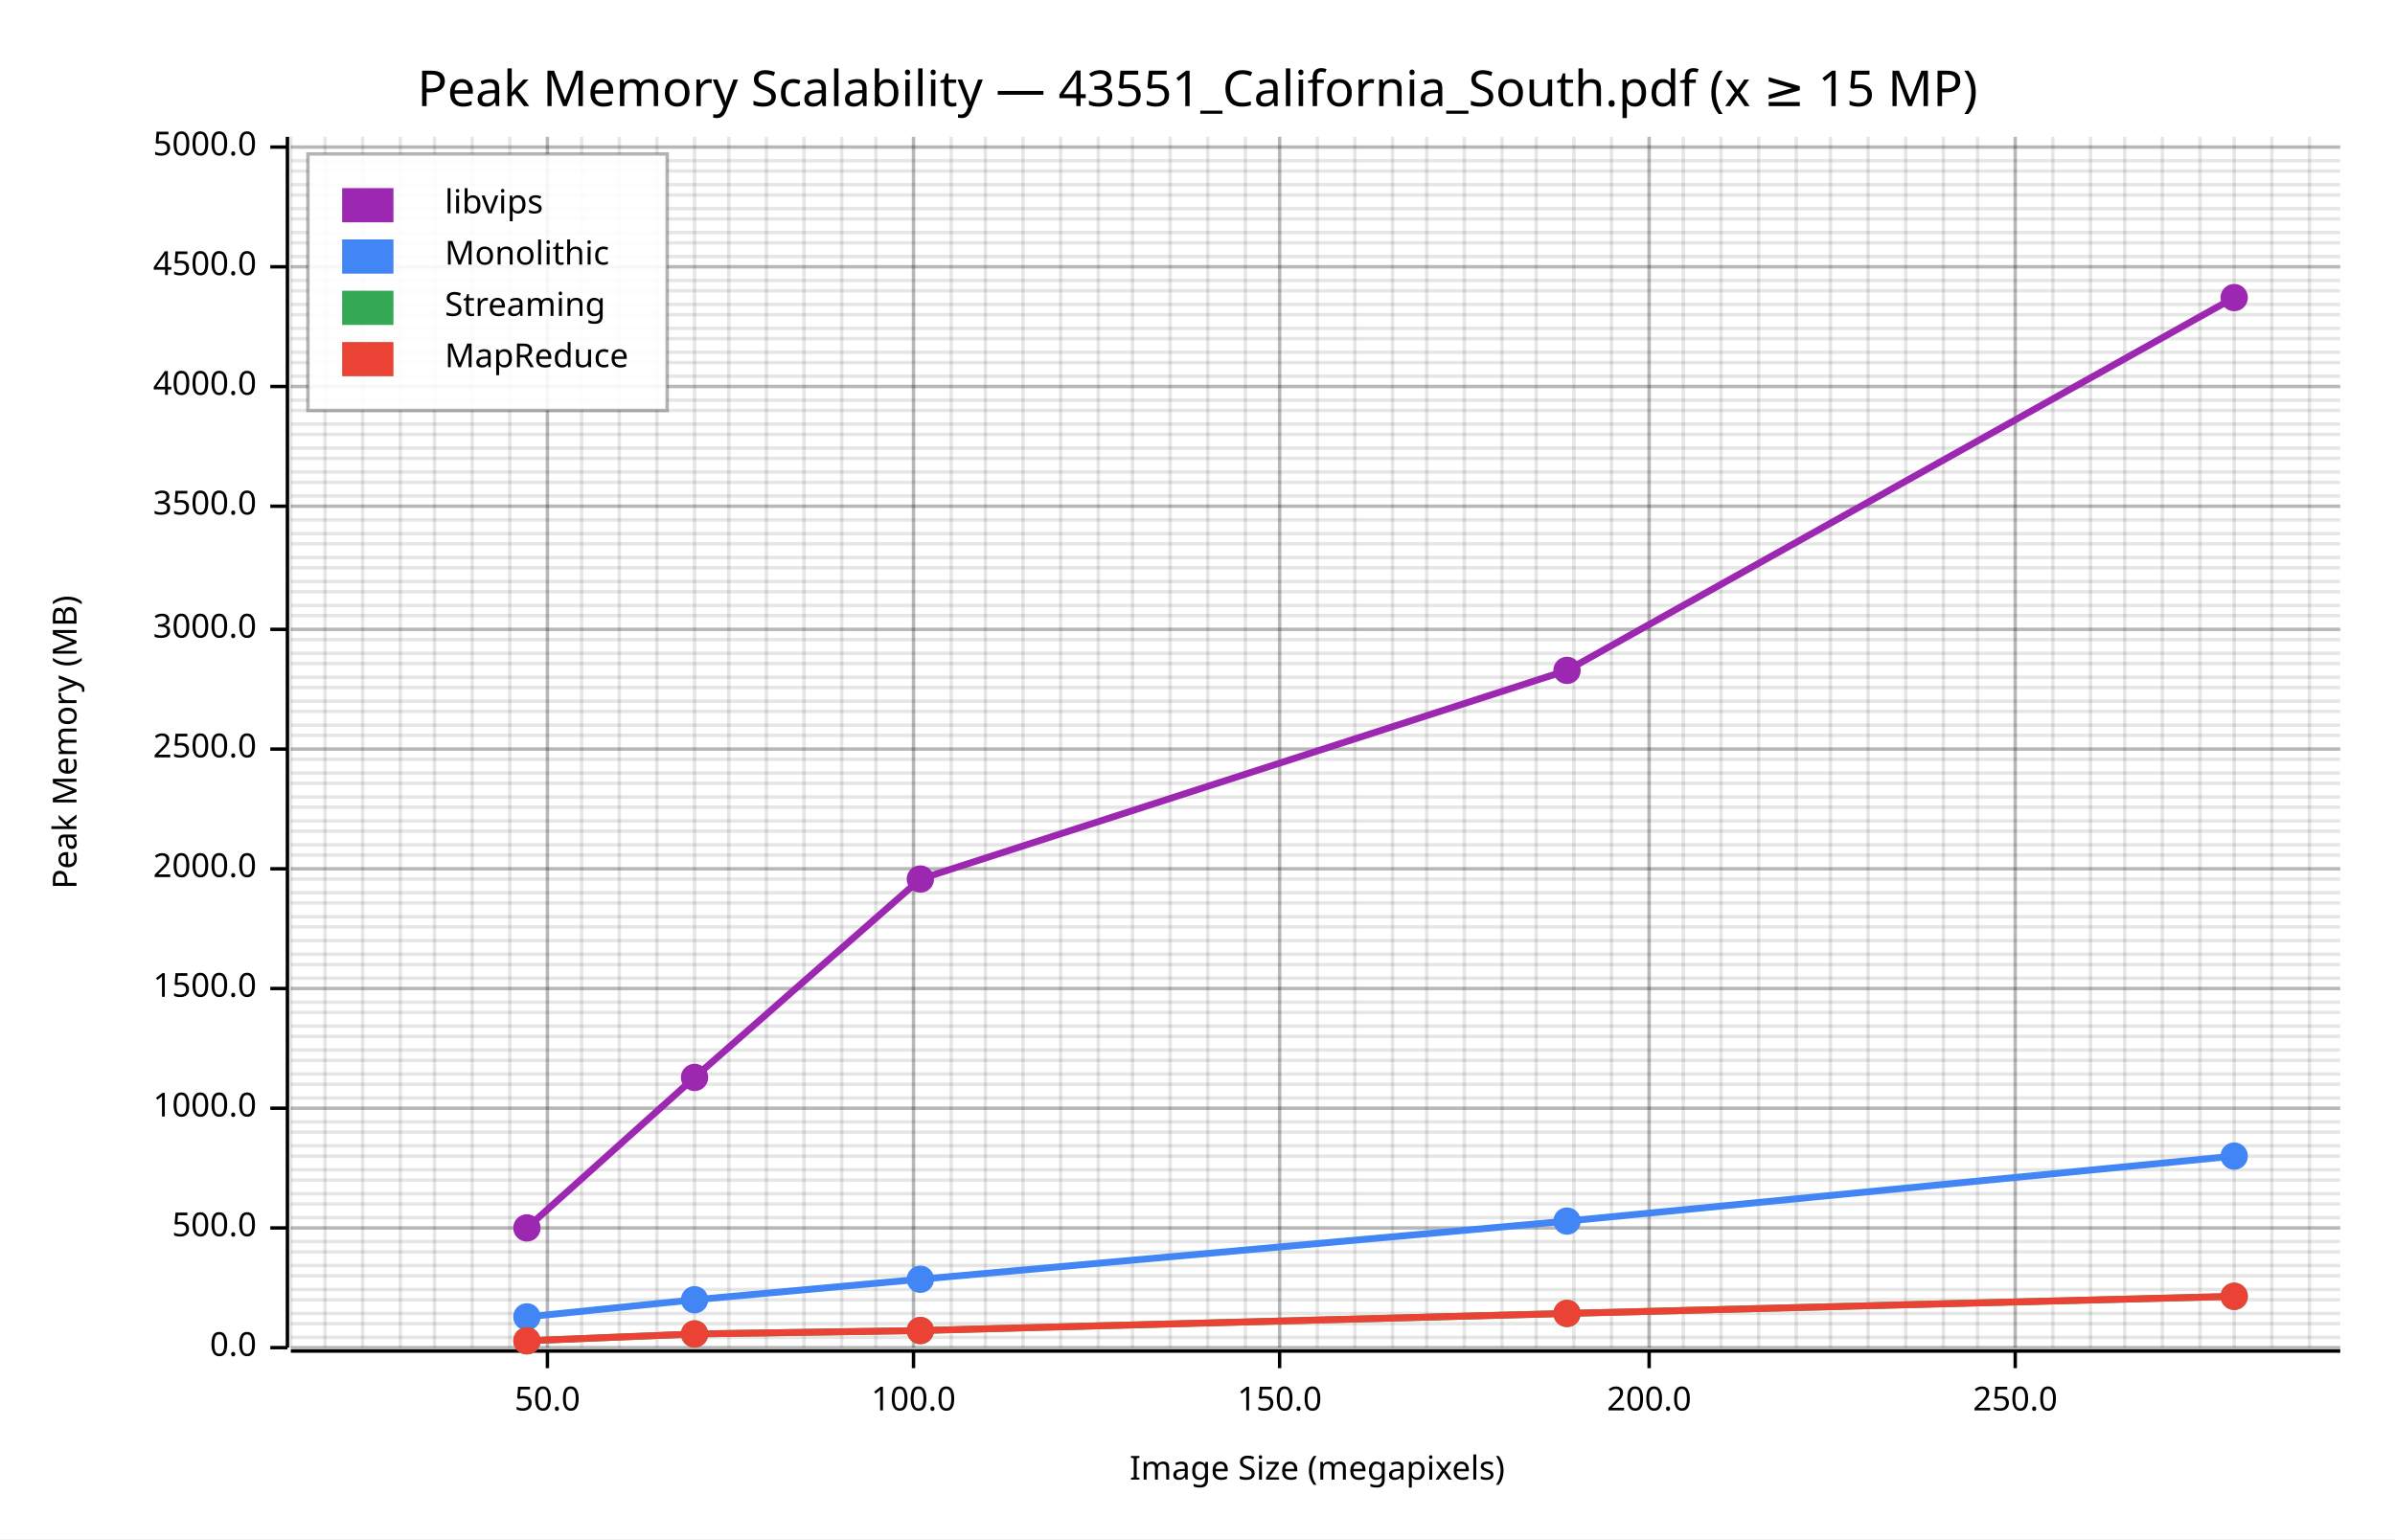
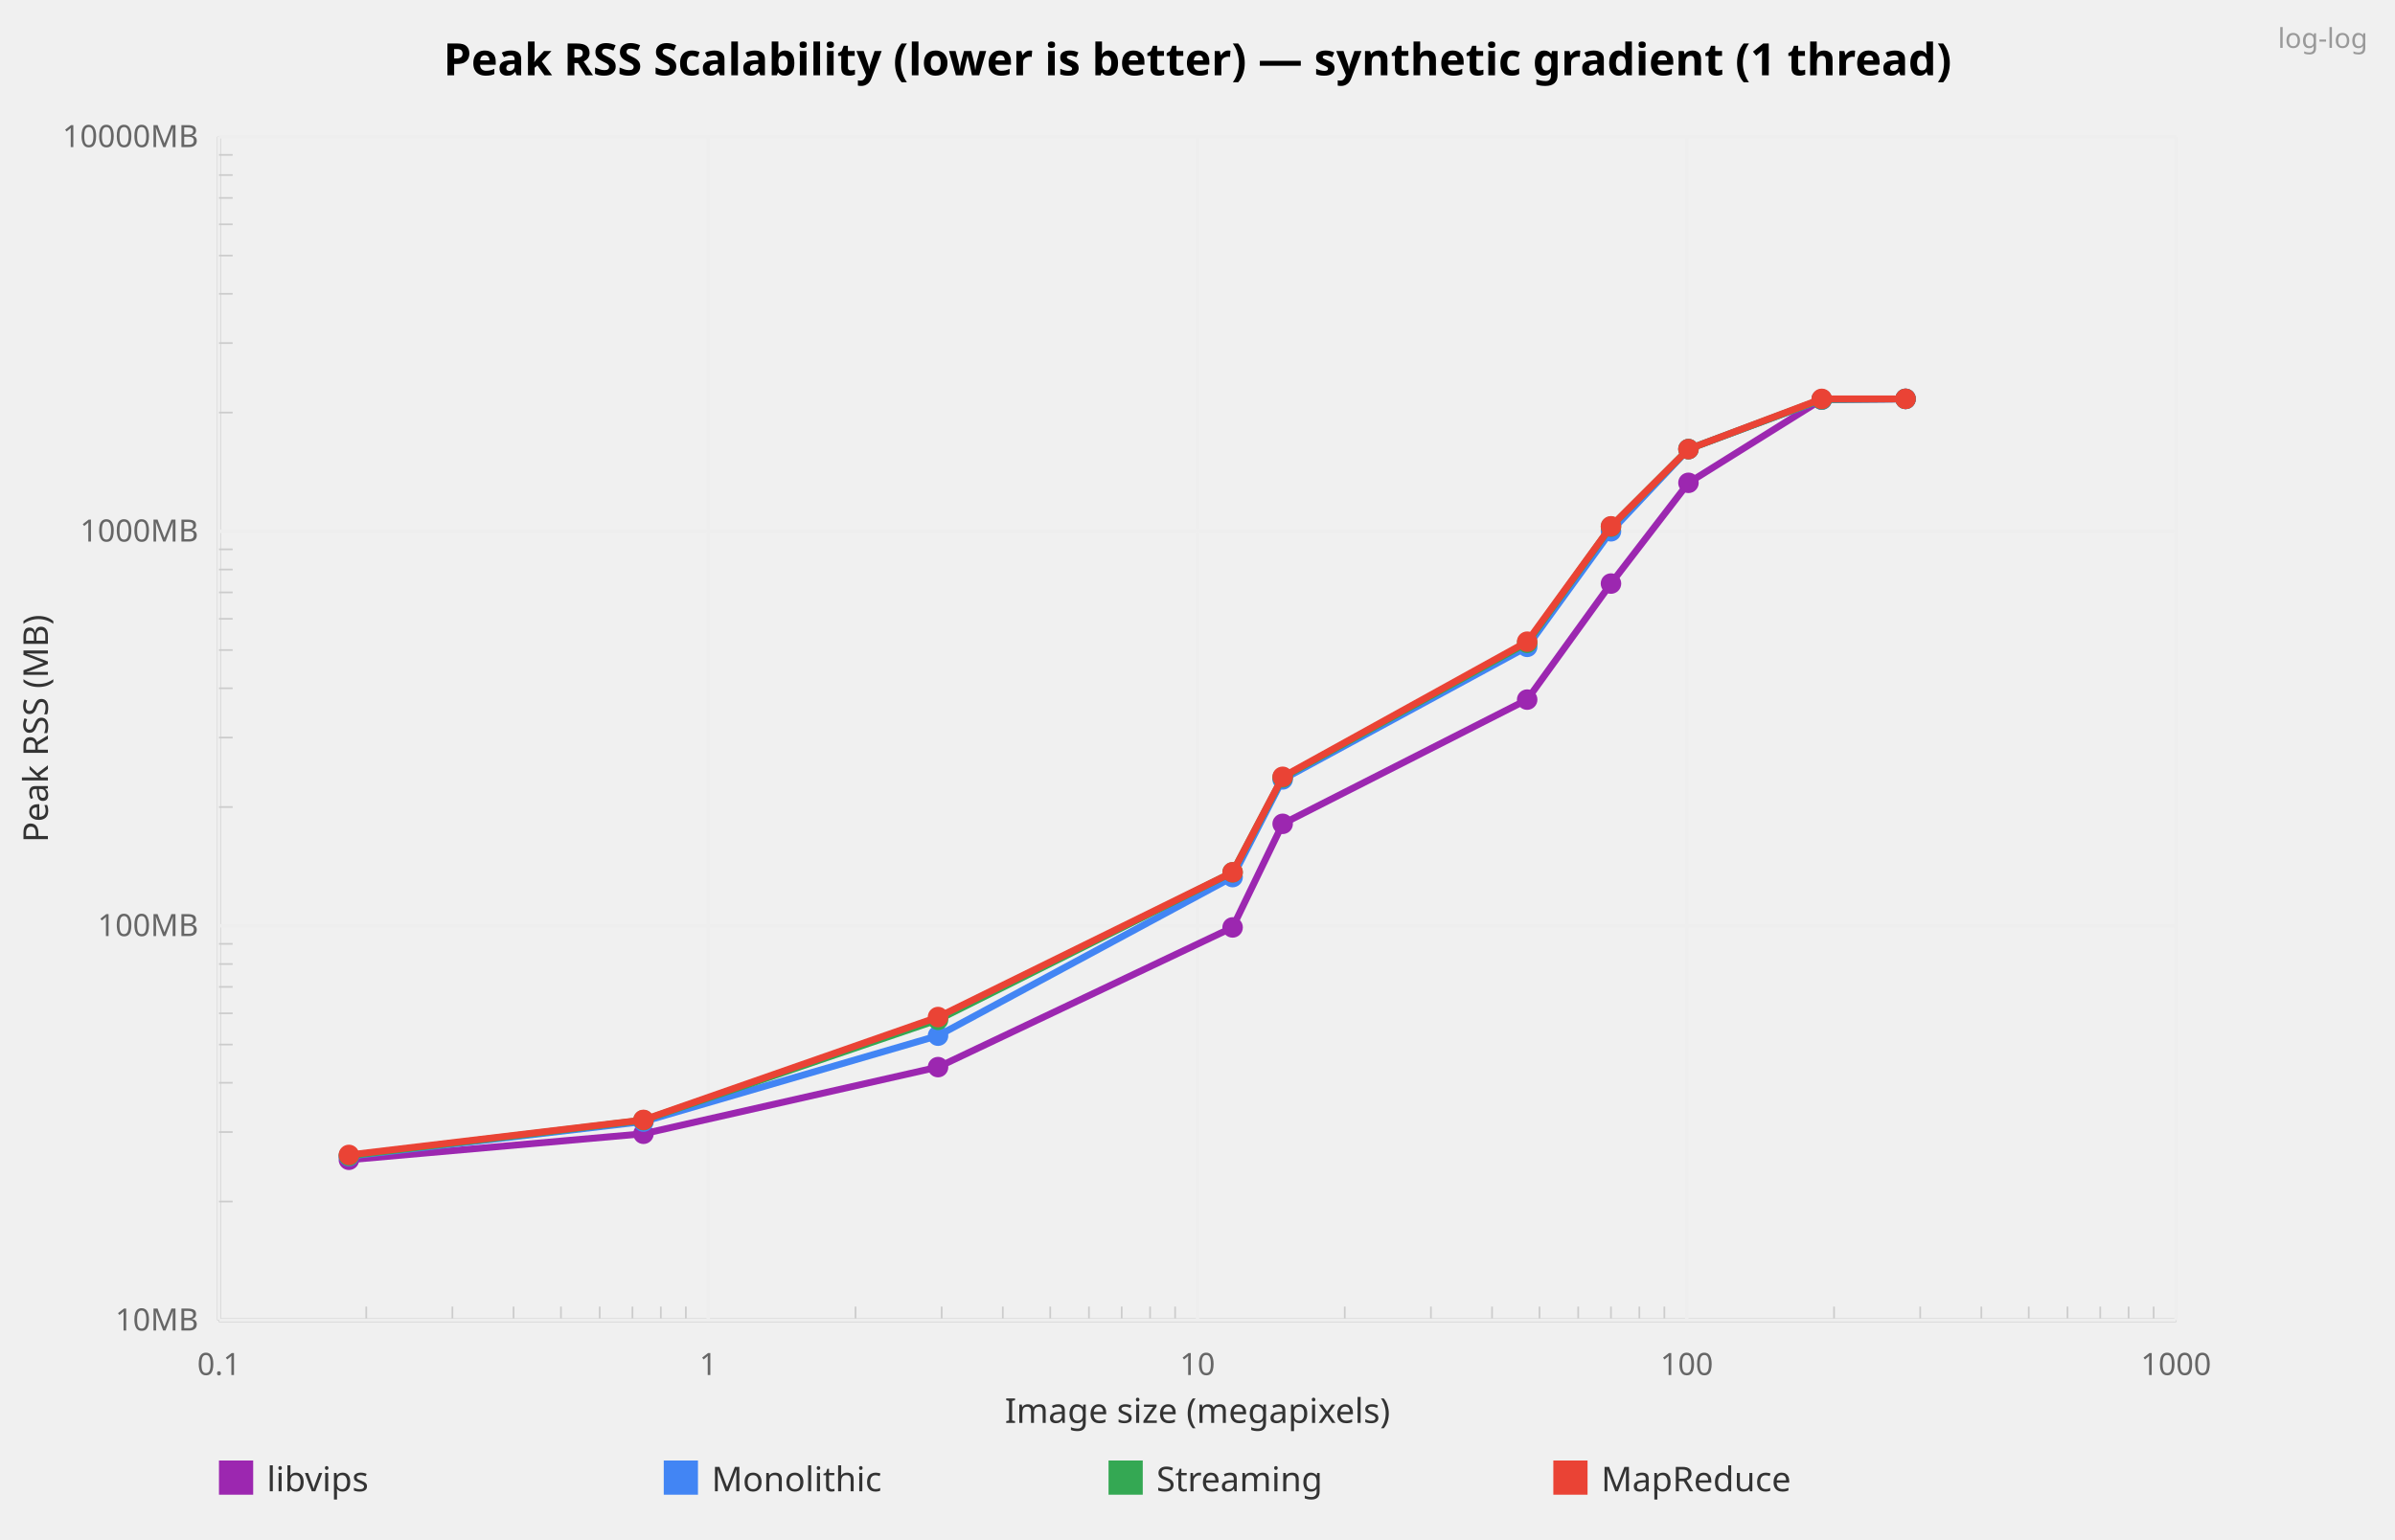
- <svg xmlns="http://www.w3.org/2000/svg" width="700" height="450" viewBox="0 0 700 450">
-   <rect x="0" y="0" width="700" height="450" opacity="1" fill="#FFFFFF" stroke="none" />
-   <text x="350" y="20" dy="0.76em" text-anchor="middle" font-family="sans-serif" font-size="14.516" opacity="1" fill="#000000">
- Peak Memory Scalability — 43551_California_South.pdf  (x ≥ 15 MP)
- </text>
-   <line opacity="0.1" stroke="#000000" stroke-width="1" x1="85" y1="394" x2="85" y2="40" />
-   <line opacity="0.1" stroke="#000000" stroke-width="1" x1="95" y1="394" x2="95" y2="40" />
-   <line opacity="0.1" stroke="#000000" stroke-width="1" x1="106" y1="394" x2="106" y2="40" />
-   <line opacity="0.1" stroke="#000000" stroke-width="1" x1="117" y1="394" x2="117" y2="40" />
-   <line opacity="0.1" stroke="#000000" stroke-width="1" x1="127" y1="394" x2="127" y2="40" />
-   <line opacity="0.1" stroke="#000000" stroke-width="1" x1="138" y1="394" x2="138" y2="40" />
-   <line opacity="0.1" stroke="#000000" stroke-width="1" x1="149" y1="394" x2="149" y2="40" />
-   <line opacity="0.1" stroke="#000000" stroke-width="1" x1="160" y1="394" x2="160" y2="40" />
-   <line opacity="0.1" stroke="#000000" stroke-width="1" x1="170" y1="394" x2="170" y2="40" />
-   <line opacity="0.1" stroke="#000000" stroke-width="1" x1="181" y1="394" x2="181" y2="40" />
-   <line opacity="0.1" stroke="#000000" stroke-width="1" x1="192" y1="394" x2="192" y2="40" />
-   <line opacity="0.1" stroke="#000000" stroke-width="1" x1="203" y1="394" x2="203" y2="40" />
-   <line opacity="0.1" stroke="#000000" stroke-width="1" x1="213" y1="394" x2="213" y2="40" />
-   <line opacity="0.1" stroke="#000000" stroke-width="1" x1="224" y1="394" x2="224" y2="40" />
-   <line opacity="0.1" stroke="#000000" stroke-width="1" x1="235" y1="394" x2="235" y2="40" />
-   <line opacity="0.1" stroke="#000000" stroke-width="1" x1="246" y1="394" x2="246" y2="40" />
-   <line opacity="0.1" stroke="#000000" stroke-width="1" x1="256" y1="394" x2="256" y2="40" />
-   <line opacity="0.1" stroke="#000000" stroke-width="1" x1="267" y1="394" x2="267" y2="40" />
-   <line opacity="0.1" stroke="#000000" stroke-width="1" x1="278" y1="394" x2="278" y2="40" />
-   <line opacity="0.1" stroke="#000000" stroke-width="1" x1="288" y1="394" x2="288" y2="40" />
-   <line opacity="0.1" stroke="#000000" stroke-width="1" x1="299" y1="394" x2="299" y2="40" />
-   <line opacity="0.1" stroke="#000000" stroke-width="1" x1="310" y1="394" x2="310" y2="40" />
-   <line opacity="0.1" stroke="#000000" stroke-width="1" x1="321" y1="394" x2="321" y2="40" />
-   <line opacity="0.1" stroke="#000000" stroke-width="1" x1="331" y1="394" x2="331" y2="40" />
-   <line opacity="0.1" stroke="#000000" stroke-width="1" x1="342" y1="394" x2="342" y2="40" />
-   <line opacity="0.1" stroke="#000000" stroke-width="1" x1="353" y1="394" x2="353" y2="40" />
-   <line opacity="0.1" stroke="#000000" stroke-width="1" x1="364" y1="394" x2="364" y2="40" />
-   <line opacity="0.1" stroke="#000000" stroke-width="1" x1="374" y1="394" x2="374" y2="40" />
-   <line opacity="0.1" stroke="#000000" stroke-width="1" x1="385" y1="394" x2="385" y2="40" />
-   <line opacity="0.1" stroke="#000000" stroke-width="1" x1="396" y1="394" x2="396" y2="40" />
-   <line opacity="0.1" stroke="#000000" stroke-width="1" x1="407" y1="394" x2="407" y2="40" />
-   <line opacity="0.1" stroke="#000000" stroke-width="1" x1="417" y1="394" x2="417" y2="40" />
-   <line opacity="0.1" stroke="#000000" stroke-width="1" x1="428" y1="394" x2="428" y2="40" />
-   <line opacity="0.1" stroke="#000000" stroke-width="1" x1="439" y1="394" x2="439" y2="40" />
-   <line opacity="0.1" stroke="#000000" stroke-width="1" x1="449" y1="394" x2="449" y2="40" />
-   <line opacity="0.1" stroke="#000000" stroke-width="1" x1="460" y1="394" x2="460" y2="40" />
-   <line opacity="0.1" stroke="#000000" stroke-width="1" x1="471" y1="394" x2="471" y2="40" />
-   <line opacity="0.1" stroke="#000000" stroke-width="1" x1="482" y1="394" x2="482" y2="40" />
-   <line opacity="0.1" stroke="#000000" stroke-width="1" x1="492" y1="394" x2="492" y2="40" />
-   <line opacity="0.1" stroke="#000000" stroke-width="1" x1="503" y1="394" x2="503" y2="40" />
-   <line opacity="0.1" stroke="#000000" stroke-width="1" x1="514" y1="394" x2="514" y2="40" />
-   <line opacity="0.1" stroke="#000000" stroke-width="1" x1="525" y1="394" x2="525" y2="40" />
-   <line opacity="0.1" stroke="#000000" stroke-width="1" x1="535" y1="394" x2="535" y2="40" />
-   <line opacity="0.1" stroke="#000000" stroke-width="1" x1="546" y1="394" x2="546" y2="40" />
-   <line opacity="0.1" stroke="#000000" stroke-width="1" x1="557" y1="394" x2="557" y2="40" />
-   <line opacity="0.1" stroke="#000000" stroke-width="1" x1="568" y1="394" x2="568" y2="40" />
-   <line opacity="0.1" stroke="#000000" stroke-width="1" x1="578" y1="394" x2="578" y2="40" />
-   <line opacity="0.1" stroke="#000000" stroke-width="1" x1="589" y1="394" x2="589" y2="40" />
-   <line opacity="0.1" stroke="#000000" stroke-width="1" x1="600" y1="394" x2="600" y2="40" />
-   <line opacity="0.1" stroke="#000000" stroke-width="1" x1="611" y1="394" x2="611" y2="40" />
-   <line opacity="0.1" stroke="#000000" stroke-width="1" x1="621" y1="394" x2="621" y2="40" />
-   <line opacity="0.1" stroke="#000000" stroke-width="1" x1="632" y1="394" x2="632" y2="40" />
-   <line opacity="0.1" stroke="#000000" stroke-width="1" x1="643" y1="394" x2="643" y2="40" />
-   <line opacity="0.1" stroke="#000000" stroke-width="1" x1="653" y1="394" x2="653" y2="40" />
-   <line opacity="0.1" stroke="#000000" stroke-width="1" x1="664" y1="394" x2="664" y2="40" />
-   <line opacity="0.1" stroke="#000000" stroke-width="1" x1="675" y1="394" x2="675" y2="40" />
-   <line opacity="0.1" stroke="#000000" stroke-width="1" x1="85" y1="394" x2="684" y2="394" />
-   <line opacity="0.1" stroke="#000000" stroke-width="1" x1="85" y1="391" x2="684" y2="391" />
-   <line opacity="0.1" stroke="#000000" stroke-width="1" x1="85" y1="387" x2="684" y2="387" />
-   <line opacity="0.1" stroke="#000000" stroke-width="1" x1="85" y1="384" x2="684" y2="384" />
-   <line opacity="0.1" stroke="#000000" stroke-width="1" x1="85" y1="380" x2="684" y2="380" />
-   <line opacity="0.1" stroke="#000000" stroke-width="1" x1="85" y1="377" x2="684" y2="377" />
-   <line opacity="0.1" stroke="#000000" stroke-width="1" x1="85" y1="373" x2="684" y2="373" />
-   <line opacity="0.1" stroke="#000000" stroke-width="1" x1="85" y1="370" x2="684" y2="370" />
-   <line opacity="0.1" stroke="#000000" stroke-width="1" x1="85" y1="366" x2="684" y2="366" />
-   <line opacity="0.1" stroke="#000000" stroke-width="1" x1="85" y1="363" x2="684" y2="363" />
-   <line opacity="0.1" stroke="#000000" stroke-width="1" x1="85" y1="359" x2="684" y2="359" />
-   <line opacity="0.1" stroke="#000000" stroke-width="1" x1="85" y1="356" x2="684" y2="356" />
-   <line opacity="0.1" stroke="#000000" stroke-width="1" x1="85" y1="352" x2="684" y2="352" />
-   <line opacity="0.1" stroke="#000000" stroke-width="1" x1="85" y1="349" x2="684" y2="349" />
-   <line opacity="0.1" stroke="#000000" stroke-width="1" x1="85" y1="345" x2="684" y2="345" />
-   <line opacity="0.1" stroke="#000000" stroke-width="1" x1="85" y1="342" x2="684" y2="342" />
-   <line opacity="0.1" stroke="#000000" stroke-width="1" x1="85" y1="338" x2="684" y2="338" />
-   <line opacity="0.1" stroke="#000000" stroke-width="1" x1="85" y1="335" x2="684" y2="335" />
-   <line opacity="0.1" stroke="#000000" stroke-width="1" x1="85" y1="331" x2="684" y2="331" />
-   <line opacity="0.1" stroke="#000000" stroke-width="1" x1="85" y1="328" x2="684" y2="328" />
-   <line opacity="0.1" stroke="#000000" stroke-width="1" x1="85" y1="324" x2="684" y2="324" />
-   <line opacity="0.1" stroke="#000000" stroke-width="1" x1="85" y1="321" x2="684" y2="321" />
-   <line opacity="0.1" stroke="#000000" stroke-width="1" x1="85" y1="317" x2="684" y2="317" />
-   <line opacity="0.1" stroke="#000000" stroke-width="1" x1="85" y1="314" x2="684" y2="314" />
-   <line opacity="0.1" stroke="#000000" stroke-width="1" x1="85" y1="310" x2="684" y2="310" />
-   <line opacity="0.1" stroke="#000000" stroke-width="1" x1="85" y1="307" x2="684" y2="307" />
-   <line opacity="0.1" stroke="#000000" stroke-width="1" x1="85" y1="303" x2="684" y2="303" />
-   <line opacity="0.1" stroke="#000000" stroke-width="1" x1="85" y1="300" x2="684" y2="300" />
-   <line opacity="0.1" stroke="#000000" stroke-width="1" x1="85" y1="296" x2="684" y2="296" />
-   <line opacity="0.1" stroke="#000000" stroke-width="1" x1="85" y1="293" x2="684" y2="293" />
-   <line opacity="0.1" stroke="#000000" stroke-width="1" x1="85" y1="289" x2="684" y2="289" />
-   <line opacity="0.1" stroke="#000000" stroke-width="1" x1="85" y1="286" x2="684" y2="286" />
-   <line opacity="0.1" stroke="#000000" stroke-width="1" x1="85" y1="282" x2="684" y2="282" />
-   <line opacity="0.1" stroke="#000000" stroke-width="1" x1="85" y1="279" x2="684" y2="279" />
-   <line opacity="0.1" stroke="#000000" stroke-width="1" x1="85" y1="275" x2="684" y2="275" />
-   <line opacity="0.1" stroke="#000000" stroke-width="1" x1="85" y1="271" x2="684" y2="271" />
-   <line opacity="0.1" stroke="#000000" stroke-width="1" x1="85" y1="268" x2="684" y2="268" />
-   <line opacity="0.1" stroke="#000000" stroke-width="1" x1="85" y1="264" x2="684" y2="264" />
-   <line opacity="0.1" stroke="#000000" stroke-width="1" x1="85" y1="261" x2="684" y2="261" />
-   <line opacity="0.1" stroke="#000000" stroke-width="1" x1="85" y1="257" x2="684" y2="257" />
-   <line opacity="0.1" stroke="#000000" stroke-width="1" x1="85" y1="254" x2="684" y2="254" />
-   <line opacity="0.1" stroke="#000000" stroke-width="1" x1="85" y1="250" x2="684" y2="250" />
-   <line opacity="0.1" stroke="#000000" stroke-width="1" x1="85" y1="247" x2="684" y2="247" />
-   <line opacity="0.1" stroke="#000000" stroke-width="1" x1="85" y1="243" x2="684" y2="243" />
-   <line opacity="0.1" stroke="#000000" stroke-width="1" x1="85" y1="240" x2="684" y2="240" />
-   <line opacity="0.1" stroke="#000000" stroke-width="1" x1="85" y1="236" x2="684" y2="236" />
-   <line opacity="0.1" stroke="#000000" stroke-width="1" x1="85" y1="233" x2="684" y2="233" />
-   <line opacity="0.1" stroke="#000000" stroke-width="1" x1="85" y1="229" x2="684" y2="229" />
-   <line opacity="0.1" stroke="#000000" stroke-width="1" x1="85" y1="226" x2="684" y2="226" />
-   <line opacity="0.1" stroke="#000000" stroke-width="1" x1="85" y1="222" x2="684" y2="222" />
-   <line opacity="0.1" stroke="#000000" stroke-width="1" x1="85" y1="219" x2="684" y2="219" />
-   <line opacity="0.1" stroke="#000000" stroke-width="1" x1="85" y1="215" x2="684" y2="215" />
-   <line opacity="0.1" stroke="#000000" stroke-width="1" x1="85" y1="212" x2="684" y2="212" />
-   <line opacity="0.1" stroke="#000000" stroke-width="1" x1="85" y1="208" x2="684" y2="208" />
-   <line opacity="0.1" stroke="#000000" stroke-width="1" x1="85" y1="205" x2="684" y2="205" />
-   <line opacity="0.1" stroke="#000000" stroke-width="1" x1="85" y1="201" x2="684" y2="201" />
-   <line opacity="0.1" stroke="#000000" stroke-width="1" x1="85" y1="198" x2="684" y2="198" />
-   <line opacity="0.1" stroke="#000000" stroke-width="1" x1="85" y1="194" x2="684" y2="194" />
-   <line opacity="0.1" stroke="#000000" stroke-width="1" x1="85" y1="191" x2="684" y2="191" />
-   <line opacity="0.1" stroke="#000000" stroke-width="1" x1="85" y1="187" x2="684" y2="187" />
-   <line opacity="0.1" stroke="#000000" stroke-width="1" x1="85" y1="184" x2="684" y2="184" />
-   <line opacity="0.1" stroke="#000000" stroke-width="1" x1="85" y1="180" x2="684" y2="180" />
-   <line opacity="0.1" stroke="#000000" stroke-width="1" x1="85" y1="177" x2="684" y2="177" />
-   <line opacity="0.1" stroke="#000000" stroke-width="1" x1="85" y1="173" x2="684" y2="173" />
-   <line opacity="0.1" stroke="#000000" stroke-width="1" x1="85" y1="170" x2="684" y2="170" />
-   <line opacity="0.1" stroke="#000000" stroke-width="1" x1="85" y1="166" x2="684" y2="166" />
-   <line opacity="0.1" stroke="#000000" stroke-width="1" x1="85" y1="163" x2="684" y2="163" />
-   <line opacity="0.1" stroke="#000000" stroke-width="1" x1="85" y1="159" x2="684" y2="159" />
-   <line opacity="0.1" stroke="#000000" stroke-width="1" x1="85" y1="156" x2="684" y2="156" />
-   <line opacity="0.1" stroke="#000000" stroke-width="1" x1="85" y1="152" x2="684" y2="152" />
-   <line opacity="0.1" stroke="#000000" stroke-width="1" x1="85" y1="148" x2="684" y2="148" />
-   <line opacity="0.1" stroke="#000000" stroke-width="1" x1="85" y1="145" x2="684" y2="145" />
-   <line opacity="0.1" stroke="#000000" stroke-width="1" x1="85" y1="141" x2="684" y2="141" />
-   <line opacity="0.1" stroke="#000000" stroke-width="1" x1="85" y1="138" x2="684" y2="138" />
-   <line opacity="0.1" stroke="#000000" stroke-width="1" x1="85" y1="134" x2="684" y2="134" />
-   <line opacity="0.1" stroke="#000000" stroke-width="1" x1="85" y1="131" x2="684" y2="131" />
-   <line opacity="0.1" stroke="#000000" stroke-width="1" x1="85" y1="127" x2="684" y2="127" />
-   <line opacity="0.1" stroke="#000000" stroke-width="1" x1="85" y1="124" x2="684" y2="124" />
-   <line opacity="0.1" stroke="#000000" stroke-width="1" x1="85" y1="120" x2="684" y2="120" />
-   <line opacity="0.1" stroke="#000000" stroke-width="1" x1="85" y1="117" x2="684" y2="117" />
-   <line opacity="0.1" stroke="#000000" stroke-width="1" x1="85" y1="113" x2="684" y2="113" />
-   <line opacity="0.1" stroke="#000000" stroke-width="1" x1="85" y1="110" x2="684" y2="110" />
-   <line opacity="0.1" stroke="#000000" stroke-width="1" x1="85" y1="106" x2="684" y2="106" />
-   <line opacity="0.1" stroke="#000000" stroke-width="1" x1="85" y1="103" x2="684" y2="103" />
-   <line opacity="0.1" stroke="#000000" stroke-width="1" x1="85" y1="99" x2="684" y2="99" />
-   <line opacity="0.1" stroke="#000000" stroke-width="1" x1="85" y1="96" x2="684" y2="96" />
-   <line opacity="0.1" stroke="#000000" stroke-width="1" x1="85" y1="92" x2="684" y2="92" />
-   <line opacity="0.1" stroke="#000000" stroke-width="1" x1="85" y1="89" x2="684" y2="89" />
-   <line opacity="0.1" stroke="#000000" stroke-width="1" x1="85" y1="85" x2="684" y2="85" />
-   <line opacity="0.1" stroke="#000000" stroke-width="1" x1="85" y1="82" x2="684" y2="82" />
-   <line opacity="0.1" stroke="#000000" stroke-width="1" x1="85" y1="78" x2="684" y2="78" />
-   <line opacity="0.1" stroke="#000000" stroke-width="1" x1="85" y1="75" x2="684" y2="75" />
-   <line opacity="0.1" stroke="#000000" stroke-width="1" x1="85" y1="71" x2="684" y2="71" />
-   <line opacity="0.1" stroke="#000000" stroke-width="1" x1="85" y1="68" x2="684" y2="68" />
-   <line opacity="0.1" stroke="#000000" stroke-width="1" x1="85" y1="64" x2="684" y2="64" />
-   <line opacity="0.1" stroke="#000000" stroke-width="1" x1="85" y1="61" x2="684" y2="61" />
-   <line opacity="0.1" stroke="#000000" stroke-width="1" x1="85" y1="57" x2="684" y2="57" />
-   <line opacity="0.1" stroke="#000000" stroke-width="1" x1="85" y1="54" x2="684" y2="54" />
-   <line opacity="0.1" stroke="#000000" stroke-width="1" x1="85" y1="50" x2="684" y2="50" />
-   <line opacity="0.1" stroke="#000000" stroke-width="1" x1="85" y1="47" x2="684" y2="47" />
-   <line opacity="0.1" stroke="#000000" stroke-width="1" x1="85" y1="43" x2="684" y2="43" />
-   <text x="15" y="217" dy="0.76em" text-anchor="middle" font-family="sans-serif" font-size="9.677" opacity="1" fill="#000000" transform="rotate(270, 15, 217)">
- Peak Memory (MB)
- </text>
-   <text x="385" y="435" dy="-0.5ex" text-anchor="middle" font-family="sans-serif" font-size="9.677" opacity="1" fill="#000000">
- Image Size (megapixels)
- </text>
-   <line opacity="0.2" stroke="#000000" stroke-width="1" x1="160" y1="394" x2="160" y2="40" />
-   <line opacity="0.2" stroke="#000000" stroke-width="1" x1="267" y1="394" x2="267" y2="40" />
-   <line opacity="0.2" stroke="#000000" stroke-width="1" x1="374" y1="394" x2="374" y2="40" />
-   <line opacity="0.2" stroke="#000000" stroke-width="1" x1="482" y1="394" x2="482" y2="40" />
-   <line opacity="0.2" stroke="#000000" stroke-width="1" x1="589" y1="394" x2="589" y2="40" />
-   <line opacity="0.2" stroke="#000000" stroke-width="1" x1="85" y1="394" x2="684" y2="394" />
-   <line opacity="0.2" stroke="#000000" stroke-width="1" x1="85" y1="359" x2="684" y2="359" />
-   <line opacity="0.2" stroke="#000000" stroke-width="1" x1="85" y1="324" x2="684" y2="324" />
-   <line opacity="0.2" stroke="#000000" stroke-width="1" x1="85" y1="289" x2="684" y2="289" />
-   <line opacity="0.2" stroke="#000000" stroke-width="1" x1="85" y1="254" x2="684" y2="254" />
-   <line opacity="0.2" stroke="#000000" stroke-width="1" x1="85" y1="219" x2="684" y2="219" />
-   <line opacity="0.2" stroke="#000000" stroke-width="1" x1="85" y1="184" x2="684" y2="184" />
-   <line opacity="0.2" stroke="#000000" stroke-width="1" x1="85" y1="148" x2="684" y2="148" />
-   <line opacity="0.2" stroke="#000000" stroke-width="1" x1="85" y1="113" x2="684" y2="113" />
-   <line opacity="0.2" stroke="#000000" stroke-width="1" x1="85" y1="78" x2="684" y2="78" />
-   <line opacity="0.2" stroke="#000000" stroke-width="1" x1="85" y1="43" x2="684" y2="43" />
-   <polyline fill="none" opacity="1" stroke="#000000" stroke-width="1" points="84,40 84,394 " />
-   <text x="75" y="394" dy="0.5ex" text-anchor="end" font-family="sans-serif" font-size="9.677" opacity="1" fill="#000000">
- 0.0
- </text>
-   <polyline fill="none" opacity="1" stroke="#000000" stroke-width="1" points="79,394 84,394 " />
-   <text x="75" y="359" dy="0.5ex" text-anchor="end" font-family="sans-serif" font-size="9.677" opacity="1" fill="#000000">
- 500.0
- </text>
-   <polyline fill="none" opacity="1" stroke="#000000" stroke-width="1" points="79,359 84,359 " />
-   <text x="75" y="324" dy="0.5ex" text-anchor="end" font-family="sans-serif" font-size="9.677" opacity="1" fill="#000000">
- 1000.0
- </text>
-   <polyline fill="none" opacity="1" stroke="#000000" stroke-width="1" points="79,324 84,324 " />
-   <text x="75" y="289" dy="0.5ex" text-anchor="end" font-family="sans-serif" font-size="9.677" opacity="1" fill="#000000">
- 1500.0
- </text>
-   <polyline fill="none" opacity="1" stroke="#000000" stroke-width="1" points="79,289 84,289 " />
-   <text x="75" y="254" dy="0.5ex" text-anchor="end" font-family="sans-serif" font-size="9.677" opacity="1" fill="#000000">
- 2000.0
- </text>
-   <polyline fill="none" opacity="1" stroke="#000000" stroke-width="1" points="79,254 84,254 " />
-   <text x="75" y="219" dy="0.5ex" text-anchor="end" font-family="sans-serif" font-size="9.677" opacity="1" fill="#000000">
- 2500.0
- </text>
-   <polyline fill="none" opacity="1" stroke="#000000" stroke-width="1" points="79,219 84,219 " />
-   <text x="75" y="184" dy="0.5ex" text-anchor="end" font-family="sans-serif" font-size="9.677" opacity="1" fill="#000000">
- 3000.0
- </text>
-   <polyline fill="none" opacity="1" stroke="#000000" stroke-width="1" points="79,184 84,184 " />
-   <text x="75" y="148" dy="0.5ex" text-anchor="end" font-family="sans-serif" font-size="9.677" opacity="1" fill="#000000">
- 3500.0
- </text>
-   <polyline fill="none" opacity="1" stroke="#000000" stroke-width="1" points="79,148 84,148 " />
-   <text x="75" y="113" dy="0.5ex" text-anchor="end" font-family="sans-serif" font-size="9.677" opacity="1" fill="#000000">
- 4000.0
- </text>
-   <polyline fill="none" opacity="1" stroke="#000000" stroke-width="1" points="79,113 84,113 " />
-   <text x="75" y="78" dy="0.5ex" text-anchor="end" font-family="sans-serif" font-size="9.677" opacity="1" fill="#000000">
- 4500.0
- </text>
-   <polyline fill="none" opacity="1" stroke="#000000" stroke-width="1" points="79,78 84,78 " />
-   <text x="75" y="43" dy="0.5ex" text-anchor="end" font-family="sans-serif" font-size="9.677" opacity="1" fill="#000000">
- 5000.0
- </text>
-   <polyline fill="none" opacity="1" stroke="#000000" stroke-width="1" points="79,43 84,43 " />
-   <polyline fill="none" opacity="1" stroke="#000000" stroke-width="1" points="85,395 684,395 " />
-   <text x="160" y="405" dy="0.76em" text-anchor="middle" font-family="sans-serif" font-size="9.677" opacity="1" fill="#000000">
- 50.0
- </text>
-   <polyline fill="none" opacity="1" stroke="#000000" stroke-width="1" points="160,395 160,400 " />
-   <text x="267" y="405" dy="0.76em" text-anchor="middle" font-family="sans-serif" font-size="9.677" opacity="1" fill="#000000">
- 100.0
- </text>
-   <polyline fill="none" opacity="1" stroke="#000000" stroke-width="1" points="267,395 267,400 " />
-   <text x="374" y="405" dy="0.76em" text-anchor="middle" font-family="sans-serif" font-size="9.677" opacity="1" fill="#000000">
- 150.0
- </text>
-   <polyline fill="none" opacity="1" stroke="#000000" stroke-width="1" points="374,395 374,400 " />
-   <text x="482" y="405" dy="0.76em" text-anchor="middle" font-family="sans-serif" font-size="9.677" opacity="1" fill="#000000">
- 200.0
- </text>
-   <polyline fill="none" opacity="1" stroke="#000000" stroke-width="1" points="482,395 482,400 " />
-   <text x="589" y="405" dy="0.76em" text-anchor="middle" font-family="sans-serif" font-size="9.677" opacity="1" fill="#000000">
- 250.0
- </text>
-   <polyline fill="none" opacity="1" stroke="#000000" stroke-width="1" points="589,395 589,400 " />
-   <polyline fill="none" opacity="1" stroke="#9C27B0" stroke-width="2" points="154,359 203,315 269,257 458,196 653,87 " />
-   <circle cx="154" cy="359" r="4" opacity="1" fill="#9C27B0" stroke="none" stroke-width="1" />
-   <circle cx="203" cy="315" r="4" opacity="1" fill="#9C27B0" stroke="none" stroke-width="1" />
-   <circle cx="269" cy="257" r="4" opacity="1" fill="#9C27B0" stroke="none" stroke-width="1" />
-   <circle cx="458" cy="196" r="4" opacity="1" fill="#9C27B0" stroke="none" stroke-width="1" />
-   <circle cx="653" cy="87" r="4" opacity="1" fill="#9C27B0" stroke="none" stroke-width="1" />
-   <polyline fill="none" opacity="1" stroke="#4285F4" stroke-width="2" points="154,385 203,380 269,374 458,357 653,338 " />
-   <circle cx="154" cy="385" r="4" opacity="1" fill="#4285F4" stroke="none" stroke-width="1" />
-   <circle cx="203" cy="380" r="4" opacity="1" fill="#4285F4" stroke="none" stroke-width="1" />
-   <circle cx="269" cy="374" r="4" opacity="1" fill="#4285F4" stroke="none" stroke-width="1" />
-   <circle cx="458" cy="357" r="4" opacity="1" fill="#4285F4" stroke="none" stroke-width="1" />
-   <circle cx="653" cy="338" r="4" opacity="1" fill="#4285F4" stroke="none" stroke-width="1" />
-   <polyline fill="none" opacity="1" stroke="#34A853" stroke-width="2" points="154,392 203,390 269,389 458,384 653,379 " />
-   <circle cx="154" cy="392" r="4" opacity="1" fill="#34A853" stroke="none" stroke-width="1" />
-   <circle cx="203" cy="390" r="4" opacity="1" fill="#34A853" stroke="none" stroke-width="1" />
-   <circle cx="269" cy="389" r="4" opacity="1" fill="#34A853" stroke="none" stroke-width="1" />
-   <circle cx="458" cy="384" r="4" opacity="1" fill="#34A853" stroke="none" stroke-width="1" />
-   <circle cx="653" cy="379" r="4" opacity="1" fill="#34A853" stroke="none" stroke-width="1" />
-   <polyline fill="none" opacity="1" stroke="#EA4335" stroke-width="2" points="154,392 203,390 269,389 458,384 653,379 " />
-   <circle cx="154" cy="392" r="4" opacity="1" fill="#EA4335" stroke="none" stroke-width="1" />
-   <circle cx="203" cy="390" r="4" opacity="1" fill="#EA4335" stroke="none" stroke-width="1" />
-   <circle cx="269" cy="389" r="4" opacity="1" fill="#EA4335" stroke="none" stroke-width="1" />
-   <circle cx="458" cy="384" r="4" opacity="1" fill="#EA4335" stroke="none" stroke-width="1" />
-   <circle cx="653" cy="379" r="4" opacity="1" fill="#EA4335" stroke="none" stroke-width="1" />
-   <rect x="90" y="45" width="105" height="75" opacity="0.9" fill="#FFFFFF" stroke="none" />
-   <rect x="90" y="45" width="105" height="75" opacity="0.3" fill="none" stroke="#000000" />
-   <text x="130" y="55" dy="0.76em" text-anchor="start" font-family="sans-serif" font-size="9.677" opacity="1" fill="#000000">
- libvips
- </text>
-   <text x="130" y="70" dy="0.76em" text-anchor="start" font-family="sans-serif" font-size="9.677" opacity="1" fill="#000000">
- Monolithic
- </text>
-   <text x="130" y="85" dy="0.76em" text-anchor="start" font-family="sans-serif" font-size="9.677" opacity="1" fill="#000000">
- Streaming
- </text>
-   <text x="130" y="100" dy="0.76em" text-anchor="start" font-family="sans-serif" font-size="9.677" opacity="1" fill="#000000">
- MapReduce
- </text>
-   <rect x="100" y="55" width="15" height="10" opacity="1" fill="#9C27B0" stroke="none" />
-   <rect x="100" y="70" width="15" height="10" opacity="1" fill="#4285F4" stroke="none" />
-   <rect x="100" y="85" width="15" height="10" opacity="1" fill="#34A853" stroke="none" />
-   <rect x="100" y="100" width="15" height="10" opacity="1" fill="#EA4335" stroke="none" />
+ <svg xmlns="http://www.w3.org/2000/svg" viewBox="0 0 700 450" font-family="ui-sans-serif">
+   <text x="350" y="22" text-anchor="middle" font-size="13" font-weight="600">Peak RSS Scalability (lower is better) — synthetic gradient (1 thread)</text>
+   <text x="692" y="14" text-anchor="end" font-size="8" fill="#999">log-log</text>
+   <line x1="64" y1="386" x2="636" y2="386" stroke="#999" stroke-width="1" />
+   <line x1="64" y1="40" x2="64" y2="386" stroke="#999" stroke-width="1" />
+   <line x1="64" y1="40" x2="64" y2="386" stroke="#eee" stroke-width="1" />
+   <text x="64" y="402" text-anchor="middle" font-size="9" fill="#666">0.1</text>
+   <line x1="207" y1="40" x2="207" y2="386" stroke="#eee" stroke-width="1" />
+   <text x="207" y="402" text-anchor="middle" font-size="9" fill="#666">1</text>
+   <line x1="350" y1="40" x2="350" y2="386" stroke="#eee" stroke-width="1" />
+   <text x="350" y="402" text-anchor="middle" font-size="9" fill="#666">10</text>
+   <line x1="493" y1="40" x2="493" y2="386" stroke="#eee" stroke-width="1" />
+   <text x="493" y="402" text-anchor="middle" font-size="9" fill="#666">100</text>
+   <line x1="636" y1="40" x2="636" y2="386" stroke="#eee" stroke-width="1" />
+   <text x="636" y="402" text-anchor="middle" font-size="9" fill="#666">1000</text>
+   <line x1="107.047" y1="382" x2="107.047" y2="386" stroke="#ccc" stroke-width="0.5" />
+   <line x1="132.228" y1="382" x2="132.228" y2="386" stroke="#ccc" stroke-width="0.5" />
+   <line x1="150.095" y1="382" x2="150.095" y2="386" stroke="#ccc" stroke-width="0.5" />
+   <line x1="163.953" y1="382" x2="163.953" y2="386" stroke="#ccc" stroke-width="0.5" />
+   <line x1="175.276" y1="382" x2="175.276" y2="386" stroke="#ccc" stroke-width="0.5" />
+   <line x1="184.849" y1="382" x2="184.849" y2="386" stroke="#ccc" stroke-width="0.5" />
+   <line x1="193.142" y1="382" x2="193.142" y2="386" stroke="#ccc" stroke-width="0.5" />
+   <line x1="200.457" y1="382" x2="200.457" y2="386" stroke="#ccc" stroke-width="0.5" />
+   <line x1="250.047" y1="382" x2="250.047" y2="386" stroke="#ccc" stroke-width="0.5" />
+   <line x1="275.228" y1="382" x2="275.228" y2="386" stroke="#ccc" stroke-width="0.5" />
+   <line x1="293.095" y1="382" x2="293.095" y2="386" stroke="#ccc" stroke-width="0.5" />
+   <line x1="306.953" y1="382" x2="306.953" y2="386" stroke="#ccc" stroke-width="0.5" />
+   <line x1="318.276" y1="382" x2="318.276" y2="386" stroke="#ccc" stroke-width="0.5" />
+   <line x1="327.849" y1="382" x2="327.849" y2="386" stroke="#ccc" stroke-width="0.5" />
+   <line x1="336.142" y1="382" x2="336.142" y2="386" stroke="#ccc" stroke-width="0.5" />
+   <line x1="343.457" y1="382" x2="343.457" y2="386" stroke="#ccc" stroke-width="0.5" />
+   <line x1="393.047" y1="382" x2="393.047" y2="386" stroke="#ccc" stroke-width="0.5" />
+   <line x1="418.228" y1="382" x2="418.228" y2="386" stroke="#ccc" stroke-width="0.5" />
+   <line x1="436.095" y1="382" x2="436.095" y2="386" stroke="#ccc" stroke-width="0.5" />
+   <line x1="449.953" y1="382" x2="449.953" y2="386" stroke="#ccc" stroke-width="0.5" />
+   <line x1="461.276" y1="382" x2="461.276" y2="386" stroke="#ccc" stroke-width="0.5" />
+   <line x1="470.849" y1="382" x2="470.849" y2="386" stroke="#ccc" stroke-width="0.5" />
+   <line x1="479.142" y1="382" x2="479.142" y2="386" stroke="#ccc" stroke-width="0.5" />
+   <line x1="486.457" y1="382" x2="486.457" y2="386" stroke="#ccc" stroke-width="0.5" />
+   <line x1="536.047" y1="382" x2="536.047" y2="386" stroke="#ccc" stroke-width="0.5" />
+   <line x1="561.228" y1="382" x2="561.228" y2="386" stroke="#ccc" stroke-width="0.5" />
+   <line x1="579.095" y1="382" x2="579.095" y2="386" stroke="#ccc" stroke-width="0.5" />
+   <line x1="592.953" y1="382" x2="592.953" y2="386" stroke="#ccc" stroke-width="0.5" />
+   <line x1="604.276" y1="382" x2="604.276" y2="386" stroke="#ccc" stroke-width="0.5" />
+   <line x1="613.849" y1="382" x2="613.849" y2="386" stroke="#ccc" stroke-width="0.5" />
+   <line x1="622.142" y1="382" x2="622.142" y2="386" stroke="#ccc" stroke-width="0.5" />
+   <line x1="629.457" y1="382" x2="629.457" y2="386" stroke="#ccc" stroke-width="0.5" />
+   <line x1="64" y1="386" x2="636" y2="386" stroke="#eee" stroke-width="1" />
+   <text x="58" y="389" text-anchor="end" font-size="9" fill="#666">10MB</text>
+   <line x1="64" y1="270.667" x2="636" y2="270.667" stroke="#eee" stroke-width="1" />
+   <text x="58" y="273.667" text-anchor="end" font-size="9" fill="#666">100MB</text>
+   <line x1="64" y1="155.333" x2="636" y2="155.333" stroke="#eee" stroke-width="1" />
+   <text x="58" y="158.333" text-anchor="end" font-size="9" fill="#666">1000MB</text>
+   <line x1="64" y1="40" x2="636" y2="40" stroke="#eee" stroke-width="1" />
+   <text x="58" y="43" text-anchor="end" font-size="9" fill="#666">10000MB</text>
+   <line x1="64" y1="351.281" x2="68" y2="351.281" stroke="#ccc" stroke-width="0.5" />
+   <line x1="64" y1="330.972" x2="68" y2="330.972" stroke="#ccc" stroke-width="0.5" />
+   <line x1="64" y1="316.562" x2="68" y2="316.562" stroke="#ccc" stroke-width="0.5" />
+   <line x1="64" y1="305.385" x2="68" y2="305.385" stroke="#ccc" stroke-width="0.5" />
+   <line x1="64" y1="296.253" x2="68" y2="296.253" stroke="#ccc" stroke-width="0.5" />
+   <line x1="64" y1="288.532" x2="68" y2="288.532" stroke="#ccc" stroke-width="0.5" />
+   <line x1="64" y1="281.844" x2="68" y2="281.844" stroke="#ccc" stroke-width="0.5" />
+   <line x1="64" y1="275.944" x2="68" y2="275.944" stroke="#ccc" stroke-width="0.5" />
+   <line x1="64" y1="235.948" x2="68" y2="235.948" stroke="#ccc" stroke-width="0.5" />
+   <line x1="64" y1="215.639" x2="68" y2="215.639" stroke="#ccc" stroke-width="0.5" />
+   <line x1="64" y1="201.229" x2="68" y2="201.229" stroke="#ccc" stroke-width="0.5" />
+   <line x1="64" y1="190.052" x2="68" y2="190.052" stroke="#ccc" stroke-width="0.5" />
+   <line x1="64" y1="180.92" x2="68" y2="180.92" stroke="#ccc" stroke-width="0.5" />
+   <line x1="64" y1="173.199" x2="68" y2="173.199" stroke="#ccc" stroke-width="0.5" />
+   <line x1="64" y1="166.51" x2="68" y2="166.51" stroke="#ccc" stroke-width="0.5" />
+   <line x1="64" y1="160.611" x2="68" y2="160.611" stroke="#ccc" stroke-width="0.5" />
+   <line x1="64" y1="120.615" x2="68" y2="120.615" stroke="#ccc" stroke-width="0.5" />
+   <line x1="64" y1="100.305" x2="68" y2="100.305" stroke="#ccc" stroke-width="0.5" />
+   <line x1="64" y1="85.896" x2="68" y2="85.896" stroke="#ccc" stroke-width="0.5" />
+   <line x1="64" y1="74.719" x2="68" y2="74.719" stroke="#ccc" stroke-width="0.5" />
+   <line x1="64" y1="65.587" x2="68" y2="65.587" stroke="#ccc" stroke-width="0.5" />
+   <line x1="64" y1="57.865" x2="68" y2="57.865" stroke="#ccc" stroke-width="0.5" />
+   <line x1="64" y1="51.177" x2="68" y2="51.177" stroke="#ccc" stroke-width="0.5" />
+   <line x1="64" y1="45.277" x2="68" y2="45.277" stroke="#ccc" stroke-width="0.5" />
+   <text x="350" y="416" text-anchor="middle" font-size="10" fill="#333">Image size (megapixels)</text>
+   <text x="14" y="213" text-anchor="middle" font-size="10" fill="#333" transform="rotate(-90 14 213)">Peak RSS (MB)</text>
+   <polyline points="101.977,339.082 188.071,331.47 274.166,311.985 360.261,271.146 374.89,240.857 446.355,204.541 470.849,170.614 493.495,141.16 532.45,116.819 556.944,116.616" fill="none" stroke="#9c27b0" stroke-width="2" />
+   <circle cx="101.977" cy="339.082" r="3" fill="#9c27b0" />
+   <circle cx="188.071" cy="331.47" r="3" fill="#9c27b0" />
+   <circle cx="274.166" cy="311.985" r="3" fill="#9c27b0" />
+   <circle cx="360.261" cy="271.146" r="3" fill="#9c27b0" />
+   <circle cx="374.89" cy="240.857" r="3" fill="#9c27b0" />
+   <circle cx="446.355" cy="204.541" r="3" fill="#9c27b0" />
+   <circle cx="470.849" cy="170.614" r="3" fill="#9c27b0" />
+   <circle cx="493.495" cy="141.16" r="3" fill="#9c27b0" />
+   <circle cx="532.45" cy="116.819" r="3" fill="#9c27b0" />
+   <circle cx="556.944" cy="116.616" r="3" fill="#9c27b0" />
+   <polyline points="101.977,338.019 188.071,327.911 274.166,302.793 360.261,256.43 374.89,227.877 446.355,189.114 470.849,155.327 493.495,131.307 532.45,116.819 556.944,116.616" fill="none" stroke="#4285f4" stroke-width="2" />
+   <circle cx="101.977" cy="338.019" r="3" fill="#4285f4" />
+   <circle cx="188.071" cy="327.911" r="3" fill="#4285f4" />
+   <circle cx="274.166" cy="302.793" r="3" fill="#4285f4" />
+   <circle cx="360.261" cy="256.43" r="3" fill="#4285f4" />
+   <circle cx="374.89" cy="227.877" r="3" fill="#4285f4" />
+   <circle cx="446.355" cy="189.114" r="3" fill="#4285f4" />
+   <circle cx="470.849" cy="155.327" r="3" fill="#4285f4" />
+   <circle cx="493.495" cy="131.307" r="3" fill="#4285f4" />
+   <circle cx="532.45" cy="116.819" r="3" fill="#4285f4" />
+   <circle cx="556.944" cy="116.616" r="3" fill="#4285f4" />
+   <polyline points="101.977,337.9 188.071,327.495 274.166,298.154 360.261,255.036 374.89,227.307 446.355,187.948 470.849,153.981 493.495,131.307 532.45,116.769 556.944,116.616" fill="none" stroke="#34a853" stroke-width="2" />
+   <circle cx="101.977" cy="337.9" r="3" fill="#34a853" />
+   <circle cx="188.071" cy="327.495" r="3" fill="#34a853" />
+   <circle cx="274.166" cy="298.154" r="3" fill="#34a853" />
+   <circle cx="360.261" cy="255.036" r="3" fill="#34a853" />
+   <circle cx="374.89" cy="227.307" r="3" fill="#34a853" />
+   <circle cx="446.355" cy="187.948" r="3" fill="#34a853" />
+   <circle cx="470.849" cy="153.981" r="3" fill="#34a853" />
+   <circle cx="493.495" cy="131.307" r="3" fill="#34a853" />
+   <circle cx="532.45" cy="116.769" r="3" fill="#34a853" />
+   <circle cx="556.944" cy="116.616" r="3" fill="#34a853" />
+   <polyline points="101.977,337.66 188.071,327.422 274.166,297.348 360.261,255.018 374.89,227.113 446.355,187.604 470.849,153.876 493.495,131.305 532.45,116.616 556.944,116.616" fill="none" stroke="#ea4335" stroke-width="2" />
+   <circle cx="101.977" cy="337.66" r="3" fill="#ea4335" />
+   <circle cx="188.071" cy="327.422" r="3" fill="#ea4335" />
+   <circle cx="274.166" cy="297.348" r="3" fill="#ea4335" />
+   <circle cx="360.261" cy="255.018" r="3" fill="#ea4335" />
+   <circle cx="374.89" cy="227.113" r="3" fill="#ea4335" />
+   <circle cx="446.355" cy="187.604" r="3" fill="#ea4335" />
+   <circle cx="470.849" cy="153.876" r="3" fill="#ea4335" />
+   <circle cx="493.495" cy="131.305" r="3" fill="#ea4335" />
+   <circle cx="532.45" cy="116.616" r="3" fill="#ea4335" />
+   <circle cx="556.944" cy="116.616" r="3" fill="#ea4335" />
+   <g>
+     <rect x="64" y="427" width="10" height="10" fill="#9c27b0" />
+     <text x="78" y="436" font-size="10" fill="#333">libvips</text>
+   </g>
+   <g>
+     <rect x="194" y="427" width="10" height="10" fill="#4285f4" />
+     <text x="208" y="436" font-size="10" fill="#333">Monolithic</text>
+   </g>
+   <g>
+     <rect x="324" y="427" width="10" height="10" fill="#34a853" />
+     <text x="338" y="436" font-size="10" fill="#333">Streaming</text>
+   </g>
+   <g>
+     <rect x="454" y="427" width="10" height="10" fill="#ea4335" />
+     <text x="468" y="436" font-size="10" fill="#333">MapReduce</text>
+   </g>
</svg>
